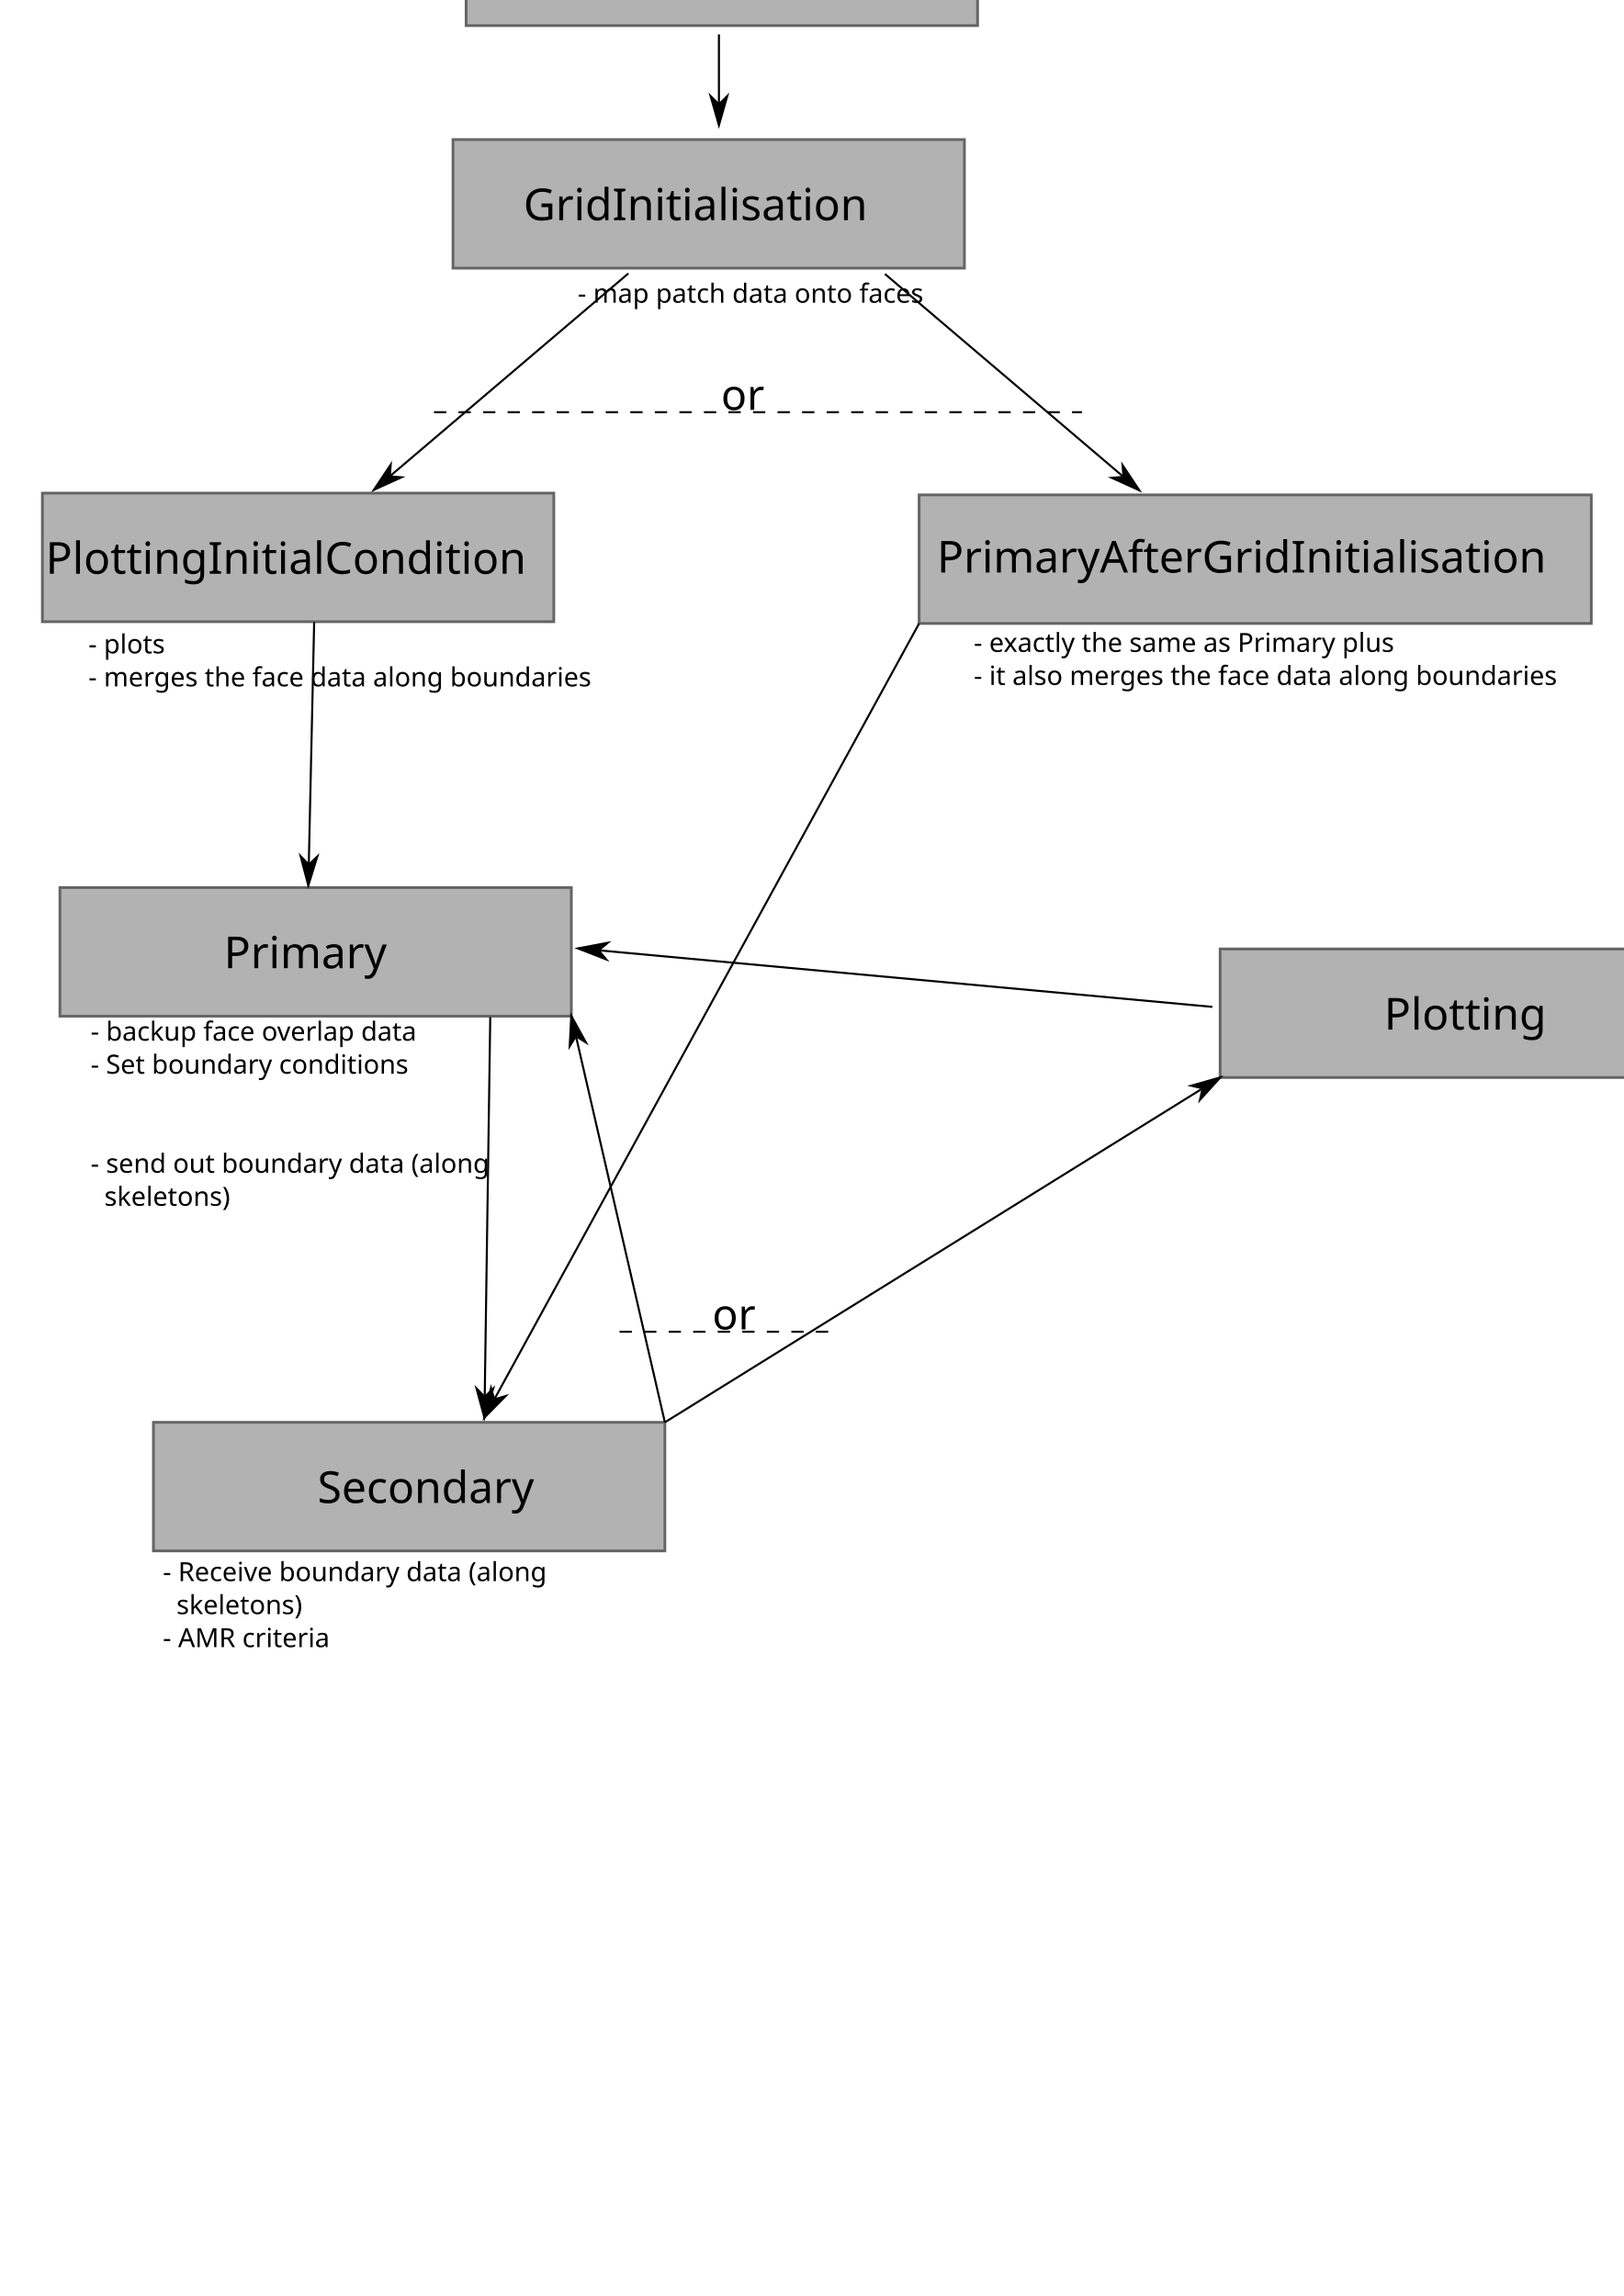
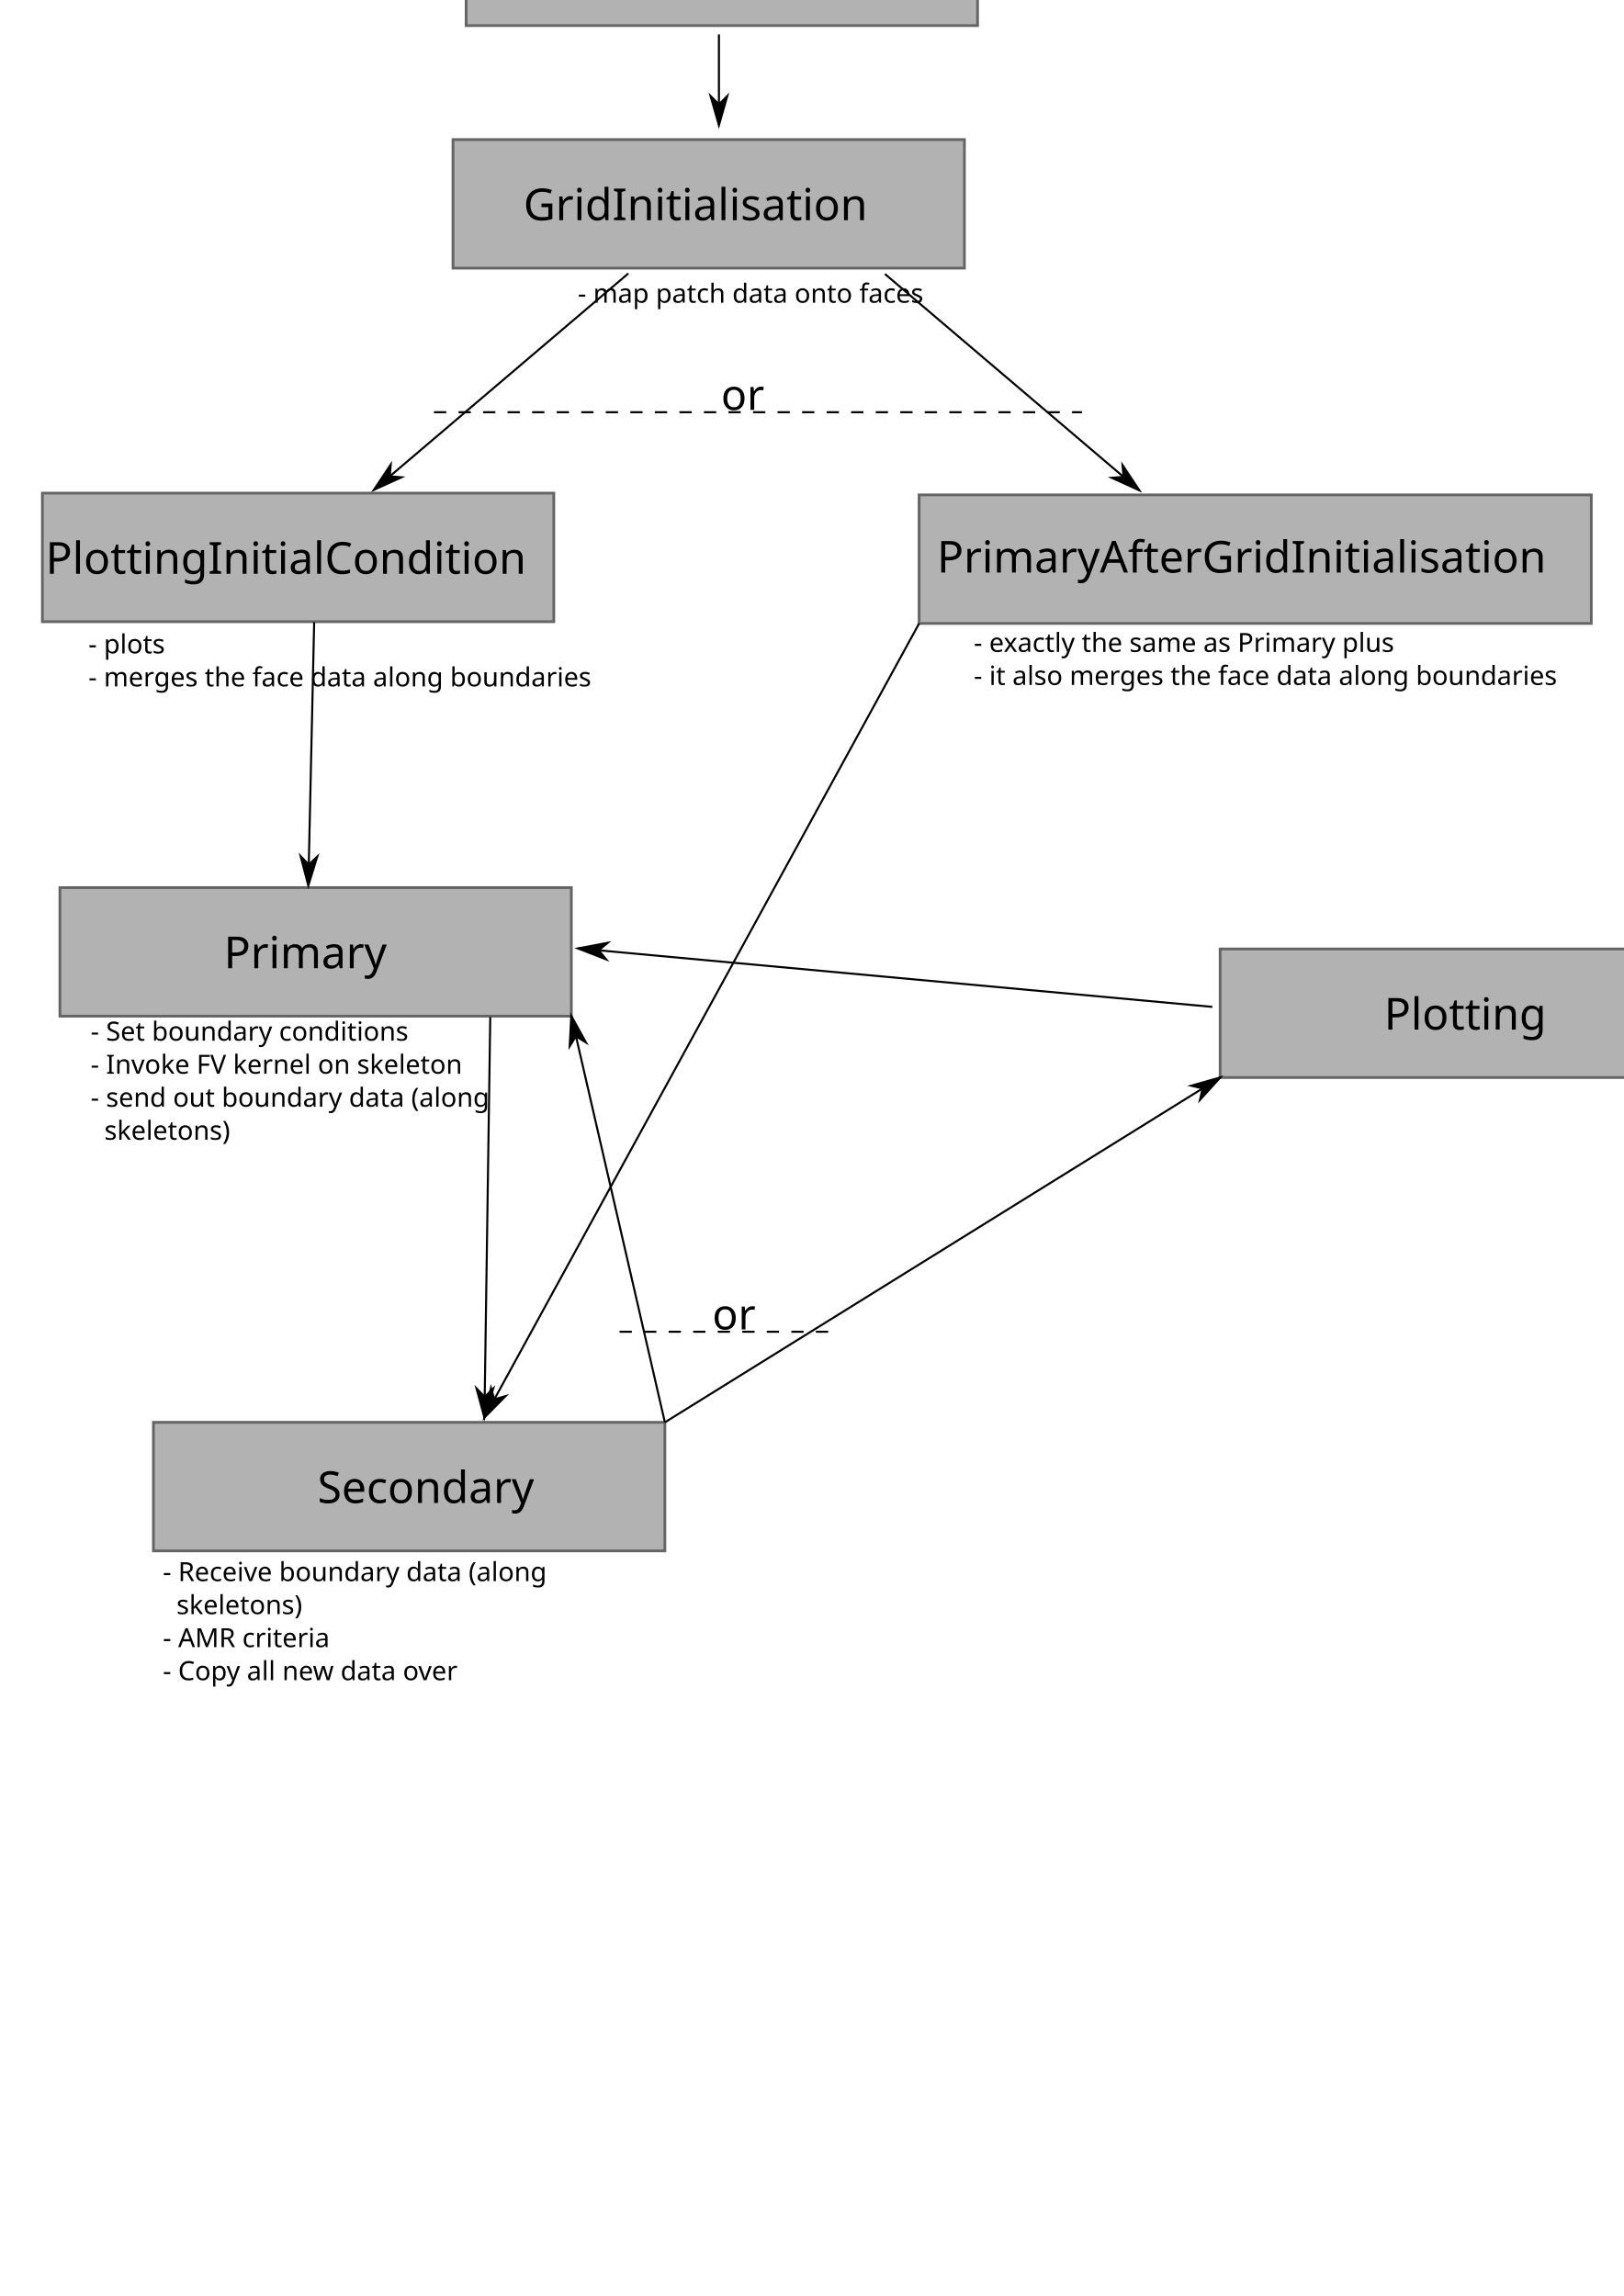
<svg xmlns="http://www.w3.org/2000/svg" width="210mm" height="297mm" viewBox="0 0 210 297" version="1.1" id="svg8">
  <defs id="defs2">
    <marker orient="auto" refY="0.0" refX="0.0" id="Arrow1Lend" style="overflow:visible;">
      <path id="path4693" d="M 0.0,0.0 L 5.0,-5.0 L -12.5,0.0 L 5.0,5.0 L 0.0,0.0 z " style="fill-rule:evenodd;stroke:#000000;stroke-width:1pt;stroke-opacity:1;fill:#000000;fill-opacity:1" transform="scale(0.8) rotate(180) translate(12.5,0)" />
    </marker>
    <marker orient="auto" refY="0" refX="0" id="Arrow1Lend-2" style="overflow:visible">
      <path id="path4693-0" d="M 0,0 5,-5 -12.5,0 5,5 Z" style="fill:#000000;fill-opacity:1;fill-rule:evenodd;stroke:#000000;stroke-width:1pt;stroke-opacity:1" transform="matrix(-0.8,0,0,-0.8,-10,0)" />
    </marker>
    <marker orient="auto" refY="0" refX="0" id="Arrow1Lend-2-3" style="overflow:visible">
      <path id="path4693-0-7" d="M 0,0 5,-5 -12.5,0 5,5 Z" style="fill:#000000;fill-opacity:1;fill-rule:evenodd;stroke:#000000;stroke-width:1pt;stroke-opacity:1" transform="matrix(-0.8,0,0,-0.8,-10,0)" />
    </marker>
    <marker orient="auto" refY="0" refX="0" id="Arrow1Lend-2-9" style="overflow:visible">
      <path id="path4693-0-2" d="M 0,0 5,-5 -12.5,0 5,5 Z" style="fill:#000000;fill-opacity:1;fill-rule:evenodd;stroke:#000000;stroke-width:1pt;stroke-opacity:1" transform="matrix(-0.8,0,0,-0.8,-10,0)" />
    </marker>
    <marker orient="auto" refY="0" refX="0" id="Arrow1Lend-2-9-8" style="overflow:visible">
      <path id="path4693-0-2-9" d="M 0,0 5,-5 -12.5,0 5,5 Z" style="fill:#000000;fill-opacity:1;fill-rule:evenodd;stroke:#000000;stroke-width:1pt;stroke-opacity:1" transform="matrix(-0.8,0,0,-0.8,-10,0)" />
    </marker>
    <marker orient="auto" refY="0" refX="0" id="Arrow1Lend-2-9-8-3" style="overflow:visible">
      <path id="path4693-0-2-9-6" d="M 0,0 5,-5 -12.5,0 5,5 Z" style="fill:#000000;fill-opacity:1;fill-rule:evenodd;stroke:#000000;stroke-width:1pt;stroke-opacity:1" transform="matrix(-0.8,0,0,-0.8,-10,0)" />
    </marker>
    <marker orient="auto" refY="0" refX="0" id="Arrow1Lend-2-9-8-2" style="overflow:visible">
      <path id="path4693-0-2-9-9" d="M 0,0 5,-5 -12.5,0 5,5 Z" style="fill:#000000;fill-opacity:1;fill-rule:evenodd;stroke:#000000;stroke-width:1pt;stroke-opacity:1" transform="matrix(-0.8,0,0,-0.8,-10,0)" />
    </marker>
    <marker orient="auto" refY="0" refX="0" id="Arrow1Lend-2-9-8-1" style="overflow:visible">
      <path id="path4693-0-2-9-94" d="M 0,0 5,-5 -12.5,0 5,5 Z" style="fill:#000000;fill-opacity:1;fill-rule:evenodd;stroke:#000000;stroke-width:1pt;stroke-opacity:1" transform="matrix(-0.8,0,0,-0.8,-10,0)" />
    </marker>
    <marker orient="auto" refY="0" refX="0" id="Arrow1Lend-2-9-8-2-8" style="overflow:visible">
      <path id="path4693-0-2-9-9-4" d="M 0,0 5,-5 -12.5,0 5,5 Z" style="fill:#000000;fill-opacity:1;fill-rule:evenodd;stroke:#000000;stroke-width:1pt;stroke-opacity:1" transform="matrix(-0.8,0,0,-0.8,-10,0)" />
    </marker>
  </defs>
  <g id="layer1">
    <g id="g4527">
      <rect y="18.054" x="58.586" height="16.631" width="66.146" id="rect4518" style="opacity:0.607;fill:#808080;stroke:#000000;stroke-width:0.353;stroke-miterlimit:4;stroke-dasharray:none;stroke-dashoffset:0" />
      <text id="text4522" y="28.479" x="67.705" style="font-style:normal;font-weight:normal;font-size:5.699px;line-height:1.25;font-family:sans-serif;letter-spacing:0px;word-spacing:0px;fill:#000000;fill-opacity:1;stroke:none;stroke-width:0.142" xml:space="preserve">
        <tspan style="stroke-width:0.142" y="28.479" x="67.705" id="tspan4520">GridInitialisation</tspan>
      </text>
    </g>
    <g transform="translate(-53.10565,45.73512)" id="g4527-3">
      <rect y="18.054" x="58.586" height="16.631" width="66.146" id="rect4518-6" style="opacity:0.607;fill:#808080;stroke:#000000;stroke-width:0.353;stroke-miterlimit:4;stroke-dasharray:none;stroke-dashoffset:0" />
      <text id="text4522-7" y="28.479" x="59.012" style="font-style:normal;font-weight:normal;font-size:5.699px;line-height:1.25;font-family:sans-serif;letter-spacing:0px;word-spacing:0px;fill:#000000;fill-opacity:1;stroke:none;stroke-width:0.142" xml:space="preserve">
        <tspan style="stroke-width:0.142" y="28.479" x="59.012" id="tspan4520-5">PlottingInitialCondition</tspan>
      </text>
    </g>
    <g transform="translate(60.2872,45.96191)" id="g4527-3-3">
      <rect y="18.054" x="58.586" height="16.631" width="86.935" id="rect4518-6-5" style="opacity:0.607;fill:#808080;stroke:#000000;stroke-width:0.353;stroke-miterlimit:4;stroke-dasharray:none;stroke-dashoffset:0" />
      <text id="text4522-7-6" y="28.101" x="60.902" style="font-style:normal;font-weight:normal;font-size:5.699px;line-height:1.25;font-family:sans-serif;letter-spacing:0px;word-spacing:0px;fill:#000000;fill-opacity:1;stroke:none;stroke-width:0.142" xml:space="preserve">
        <tspan style="stroke-width:0.142" y="28.101" x="60.902" id="tspan4520-5-2">PrimaryAfterGridInitialisation</tspan>
      </text>
    </g>
    <g transform="translate(1.700894,-31.37202)" id="g4527-9">
      <rect y="18.054" x="58.586" height="16.631" width="66.146" id="rect4518-1" style="opacity:0.607;fill:#808080;stroke:#000000;stroke-width:0.353;stroke-miterlimit:4;stroke-dasharray:none;stroke-dashoffset:0" />
      <text id="text4522-2" y="28.479" x="67.705" style="font-style:normal;font-weight:normal;font-size:5.699px;line-height:1.25;font-family:sans-serif;letter-spacing:0px;word-spacing:0px;fill:#000000;fill-opacity:1;stroke:none;stroke-width:0.142" xml:space="preserve">
        <tspan style="stroke-width:0.142" y="28.479" x="67.705" id="tspan4520-7">GridConstruction</tspan>
      </text>
    </g>
    <g transform="translate(-50.8378,96.7619)" id="g4527-3-0">
      <rect y="18.054" x="58.586" height="16.631" width="66.146" id="rect4518-6-9" style="opacity:0.607;fill:#808080;stroke:#000000;stroke-width:0.353;stroke-miterlimit:4;stroke-dasharray:none;stroke-dashoffset:0" />
      <text id="text4522-7-3" y="28.479" x="79.8" style="font-style:normal;font-weight:normal;font-size:5.699px;line-height:1.25;font-family:sans-serif;letter-spacing:0px;word-spacing:0px;fill:#000000;fill-opacity:1;stroke:none;stroke-width:0.142" xml:space="preserve">
        <tspan style="stroke-width:0.142" y="28.479" x="79.8" id="tspan4520-5-6">Primary</tspan>
      </text>
    </g>
    <g transform="translate(-38.74256,165.9315)" id="g4527-3-0-0">
      <rect y="18.054" x="58.586" height="16.631" width="66.146" id="rect4518-6-9-6" style="opacity:0.607;fill:#808080;stroke:#000000;stroke-width:0.353;stroke-miterlimit:4;stroke-dasharray:none;stroke-dashoffset:0" />
      <text id="text4522-7-3-2" y="28.479" x="79.8" style="font-style:normal;font-weight:normal;font-size:5.699px;line-height:1.25;font-family:sans-serif;letter-spacing:0px;word-spacing:0px;fill:#000000;fill-opacity:1;stroke:none;stroke-width:0.142" xml:space="preserve">
        <tspan style="stroke-width:0.142" y="28.479" x="79.8" id="tspan4520-5-6-6">Secondary</tspan>
      </text>
    </g>
    <g transform="translate(99.21875,104.6994)" id="g4527-3-0-1">
      <rect y="18.054" x="58.586" height="16.631" width="66.146" id="rect4518-6-9-8" style="opacity:0.607;fill:#808080;stroke:#000000;stroke-width:0.353;stroke-miterlimit:4;stroke-dasharray:none;stroke-dashoffset:0" />
      <text id="text4522-7-3-7" y="28.479" x="79.8" style="font-style:normal;font-weight:normal;font-size:5.699px;line-height:1.25;font-family:sans-serif;letter-spacing:0px;word-spacing:0px;fill:#000000;fill-opacity:1;stroke:none;stroke-width:0.142" xml:space="preserve">
        <tspan style="stroke-width:0.142" y="28.479" x="79.8" id="tspan4520-5-6-9">Plotting</tspan>
      </text>
    </g>
    <text xml:space="preserve" style="font-style:normal;font-weight:normal;font-size:3.417px;line-height:1.25;font-family:sans-serif;letter-spacing:0px;word-spacing:0px;fill:#000000;fill-opacity:1;stroke:none;stroke-width:0.085" x="11.717" y="134.619" id="text4682">
-       <tspan x="11.717" y="134.619" style="stroke-width:0.085" id="tspan4684">- backup face overlap data</tspan>
-       <tspan x="11.717" y="138.89" style="stroke-width:0.085" id="tspan5998">- Set boundary conditions</tspan>
-       <tspan x="11.717" y="143.161" style="stroke-width:0.085" id="tspan1019" />
-       <tspan x="11.717" y="147.432" style="stroke-width:0.085" id="tspan1021" />
-       <tspan x="11.717" y="151.703" style="stroke-width:0.085" id="tspan1023">- send out boundary data (along</tspan>
-       <tspan x="11.717" y="155.974" style="stroke-width:0.085" id="tspan1025">  skeletons)</tspan>
-       <tspan x="11.717" y="160.245" style="stroke-width:0.085" id="tspan4686" />
+       <tspan x="11.717" y="134.619" style="stroke-width:0.085" id="tspan5998">- Set boundary conditions</tspan>
+       <tspan x="11.717" y="138.89" style="stroke-width:0.085" id="tspan1021">- Invoke FV kernel on skeleton</tspan>
+       <tspan x="11.717" y="143.161" style="stroke-width:0.085" id="tspan1023">- send out boundary data (along</tspan>
+       <tspan x="11.717" y="147.432" style="stroke-width:0.085" id="tspan1025">  skeletons)</tspan>
+       <tspan x="11.717" y="151.703" style="stroke-width:0.085" id="tspan4686" />
    </text>
    <path style="fill:none;stroke:#000000;stroke-width:0.265px;stroke-linecap:butt;stroke-linejoin:miter;stroke-opacity:1;marker-end:url(#Arrow1Lend)" d="M 92.982,4.446 V 16.164" id="path4688" />
    <path style="fill:none;stroke:#000000;stroke-width:0.265px;stroke-linecap:butt;stroke-linejoin:miter;stroke-opacity:1;marker-end:url(#Arrow1Lend-2)" d="M 81.265,35.373 48.381,63.343" id="path4688-2" />
    <path style="fill:none;stroke:#000000;stroke-width:0.265px;stroke-linecap:butt;stroke-linejoin:miter;stroke-opacity:1;marker-end:url(#Arrow1Lend-2-3)" d="M 114.452,35.441 147.336,63.411" id="path4688-2-5" />
    <path style="fill:none;stroke:#000000;stroke-width:0.265px;stroke-linecap:butt;stroke-linejoin:miter;stroke-opacity:1;marker-end:url(#Arrow1Lend-2-9)" d="M 40.632,80.495 39.876,114.513" id="path4688-2-2" />
    <path style="fill:none;stroke:#000000;stroke-width:0.265px;stroke-linecap:butt;stroke-linejoin:miter;stroke-opacity:1;marker-end:url(#Arrow1Lend-2-9-8)" d="m 63.407,131.569 -0.756,51.783" id="path4688-2-2-7" />
    <path style="fill:none;stroke:#000000;stroke-width:0.265px;stroke-linecap:butt;stroke-linejoin:miter;stroke-opacity:1;marker-end:url(#Arrow1Lend-2-9-8-3)" d="M 118.874,80.646 62.651,183.352" id="path4688-2-2-7-1" />
    <path style="fill:none;stroke:#000000;stroke-width:0.265px;stroke-linecap:butt;stroke-linejoin:miter;stroke-opacity:1;marker-end:url(#Arrow1Lend-2-9-8-2)" d="m 85.99,183.985 71.815,-44.601" id="path4688-2-2-7-3" />
    <path style="fill:none;stroke:#000000;stroke-width:0.265px;stroke-linecap:butt;stroke-linejoin:miter;stroke-opacity:1;marker-end:url(#Arrow1Lend-2-9-8-1)" d="M 156.799,130.246 74.778,122.686" id="path4688-2-2-7-7" />
    <path style="fill:none;stroke:#000000;stroke-width:0.265px;stroke-linecap:butt;stroke-linejoin:miter;stroke-opacity:1;marker-end:url(#Arrow1Lend-2-9-8-2-8)" d="M 85.99,183.985 73.894,131.446" id="path4688-2-2-7-3-5" />
    <text xml:space="preserve" style="font-style:normal;font-weight:normal;font-size:5.506px;line-height:1.25;font-family:sans-serif;letter-spacing:0px;word-spacing:0px;fill:#000000;fill-opacity:1;stroke:none;stroke-width:0.138" x="92.128" y="171.962" id="text9375">
      <tspan id="tspan9373" x="92.128" y="171.962" style="stroke-width:0.138">or</tspan>
    </text>
    <path style="fill:none;stroke:#000000;stroke-width:0.265;stroke-linecap:butt;stroke-linejoin:miter;stroke-opacity:1;stroke-miterlimit:4;stroke-dasharray:1.587,1.587;stroke-dashoffset:0" d="M 80.131,172.268 H 108.101" id="path9377" />
    <text xml:space="preserve" style="font-style:normal;font-weight:normal;font-size:3.417px;line-height:1.25;font-family:sans-serif;letter-spacing:0px;word-spacing:0px;fill:#000000;fill-opacity:1;stroke:none;stroke-width:0.085" x="74.724" y="39.161" id="text4682-0">
      <tspan x="74.724" y="39.161" style="stroke-width:0.085" id="tspan5998-6">- map patch data onto faces</tspan>
      <tspan x="74.724" y="43.432" style="stroke-width:0.085" id="tspan4686-1" />
    </text>
    <text xml:space="preserve" style="font-style:normal;font-weight:normal;font-size:3.417px;line-height:1.25;font-family:sans-serif;letter-spacing:0px;word-spacing:0px;fill:#000000;fill-opacity:1;stroke:none;stroke-width:0.085" x="125.94" y="84.329" id="text4682-06">
      <tspan x="125.94" y="84.329" style="stroke-width:0.085" id="tspan5998-2">- exactly the same as Primary plus</tspan>
      <tspan x="125.94" y="88.6" style="stroke-width:0.085" id="tspan9431">- it also merges the face data along boundaries</tspan>
      <tspan x="125.94" y="92.871" style="stroke-width:0.085" id="tspan4686-0" />
    </text>
    <text xml:space="preserve" style="font-style:normal;font-weight:normal;font-size:3.417px;line-height:1.25;font-family:sans-serif;letter-spacing:0px;word-spacing:0px;fill:#000000;fill-opacity:1;stroke:none;stroke-width:0.085" x="11.428" y="84.518" id="text4682-06-6">
      <tspan x="11.428" y="84.518" style="stroke-width:0.085" id="tspan5998-2-1">- plots</tspan>
      <tspan x="11.428" y="88.789" style="stroke-width:0.085" id="tspan9431-5">- merges the face data along boundaries</tspan>
      <tspan x="11.428" y="93.06" style="stroke-width:0.085" id="tspan4686-0-5" />
    </text>
    <text xml:space="preserve" style="font-style:normal;font-weight:normal;font-size:3.417px;line-height:1.25;font-family:sans-serif;letter-spacing:0px;word-spacing:0px;fill:#000000;fill-opacity:1;stroke:none;stroke-width:0.085" x="21.052" y="204.526" id="text4682-3">
      <tspan x="21.052" y="204.526" style="stroke-width:0.085" id="tspan5998-7">- Receive boundary data (along </tspan>
      <tspan x="21.052" y="208.797" style="stroke-width:0.085" id="tspan1029">  skeletons)</tspan>
      <tspan x="21.052" y="213.068" style="stroke-width:0.085" id="tspan1027">- AMR criteria</tspan>
-       <tspan x="21.052" y="217.339" style="stroke-width:0.085" id="tspan4686-5" />
+       <tspan x="21.052" y="217.339" style="stroke-width:0.085" id="tspan1009">- Copy all new data over</tspan>
+       <tspan x="21.052" y="221.61" style="stroke-width:0.085" id="tspan4686-5" />
    </text>
    <text xml:space="preserve" style="font-style:normal;font-weight:normal;font-size:5.506px;line-height:1.25;font-family:sans-serif;letter-spacing:0px;word-spacing:0px;fill:#000000;fill-opacity:1;stroke:none;stroke-width:0.138" x="93.262" y="53.016" id="text9375-3">
      <tspan id="tspan9373-5" x="93.262" y="53.016" style="stroke-width:0.138">or</tspan>
    </text>
    <path style="fill:none;stroke:#000000;stroke-width:0.265;stroke-linecap:butt;stroke-linejoin:miter;stroke-miterlimit:4;stroke-dasharray:1.587, 1.587;stroke-dashoffset:0;stroke-opacity:1" d="M 56.129,53.322 H 139.946" id="path9377-6" />
  </g>
</svg>
